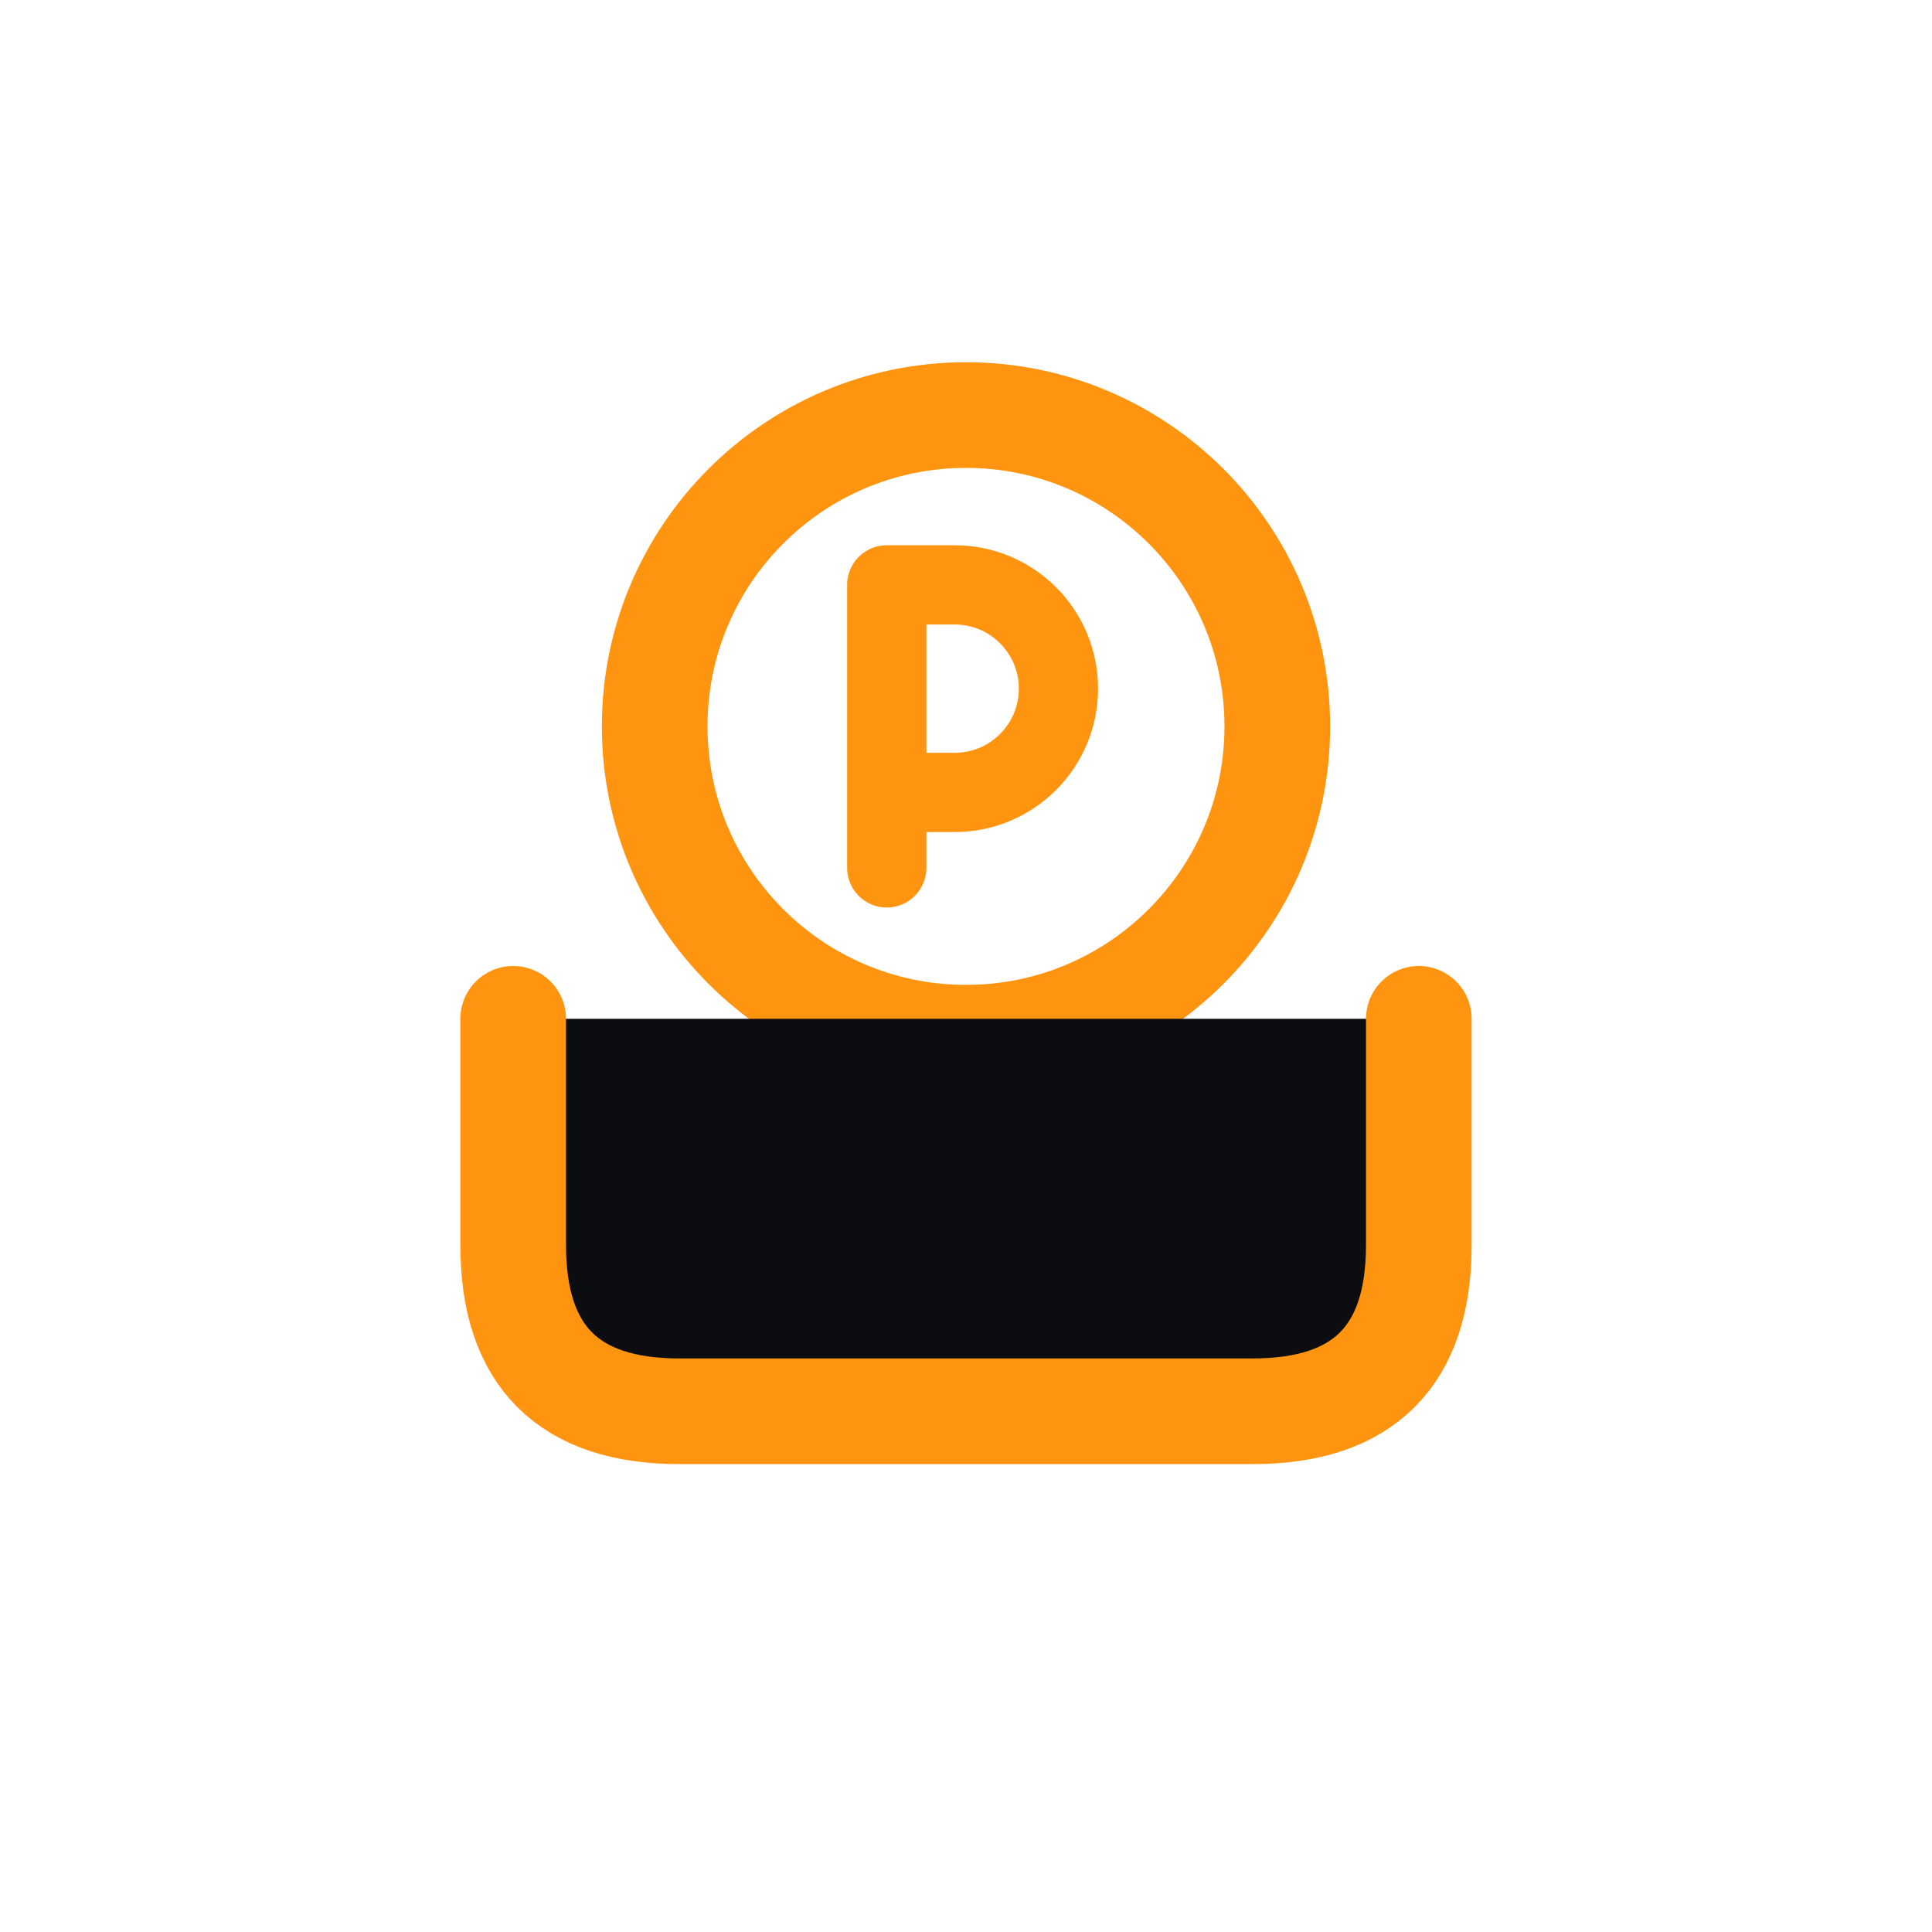
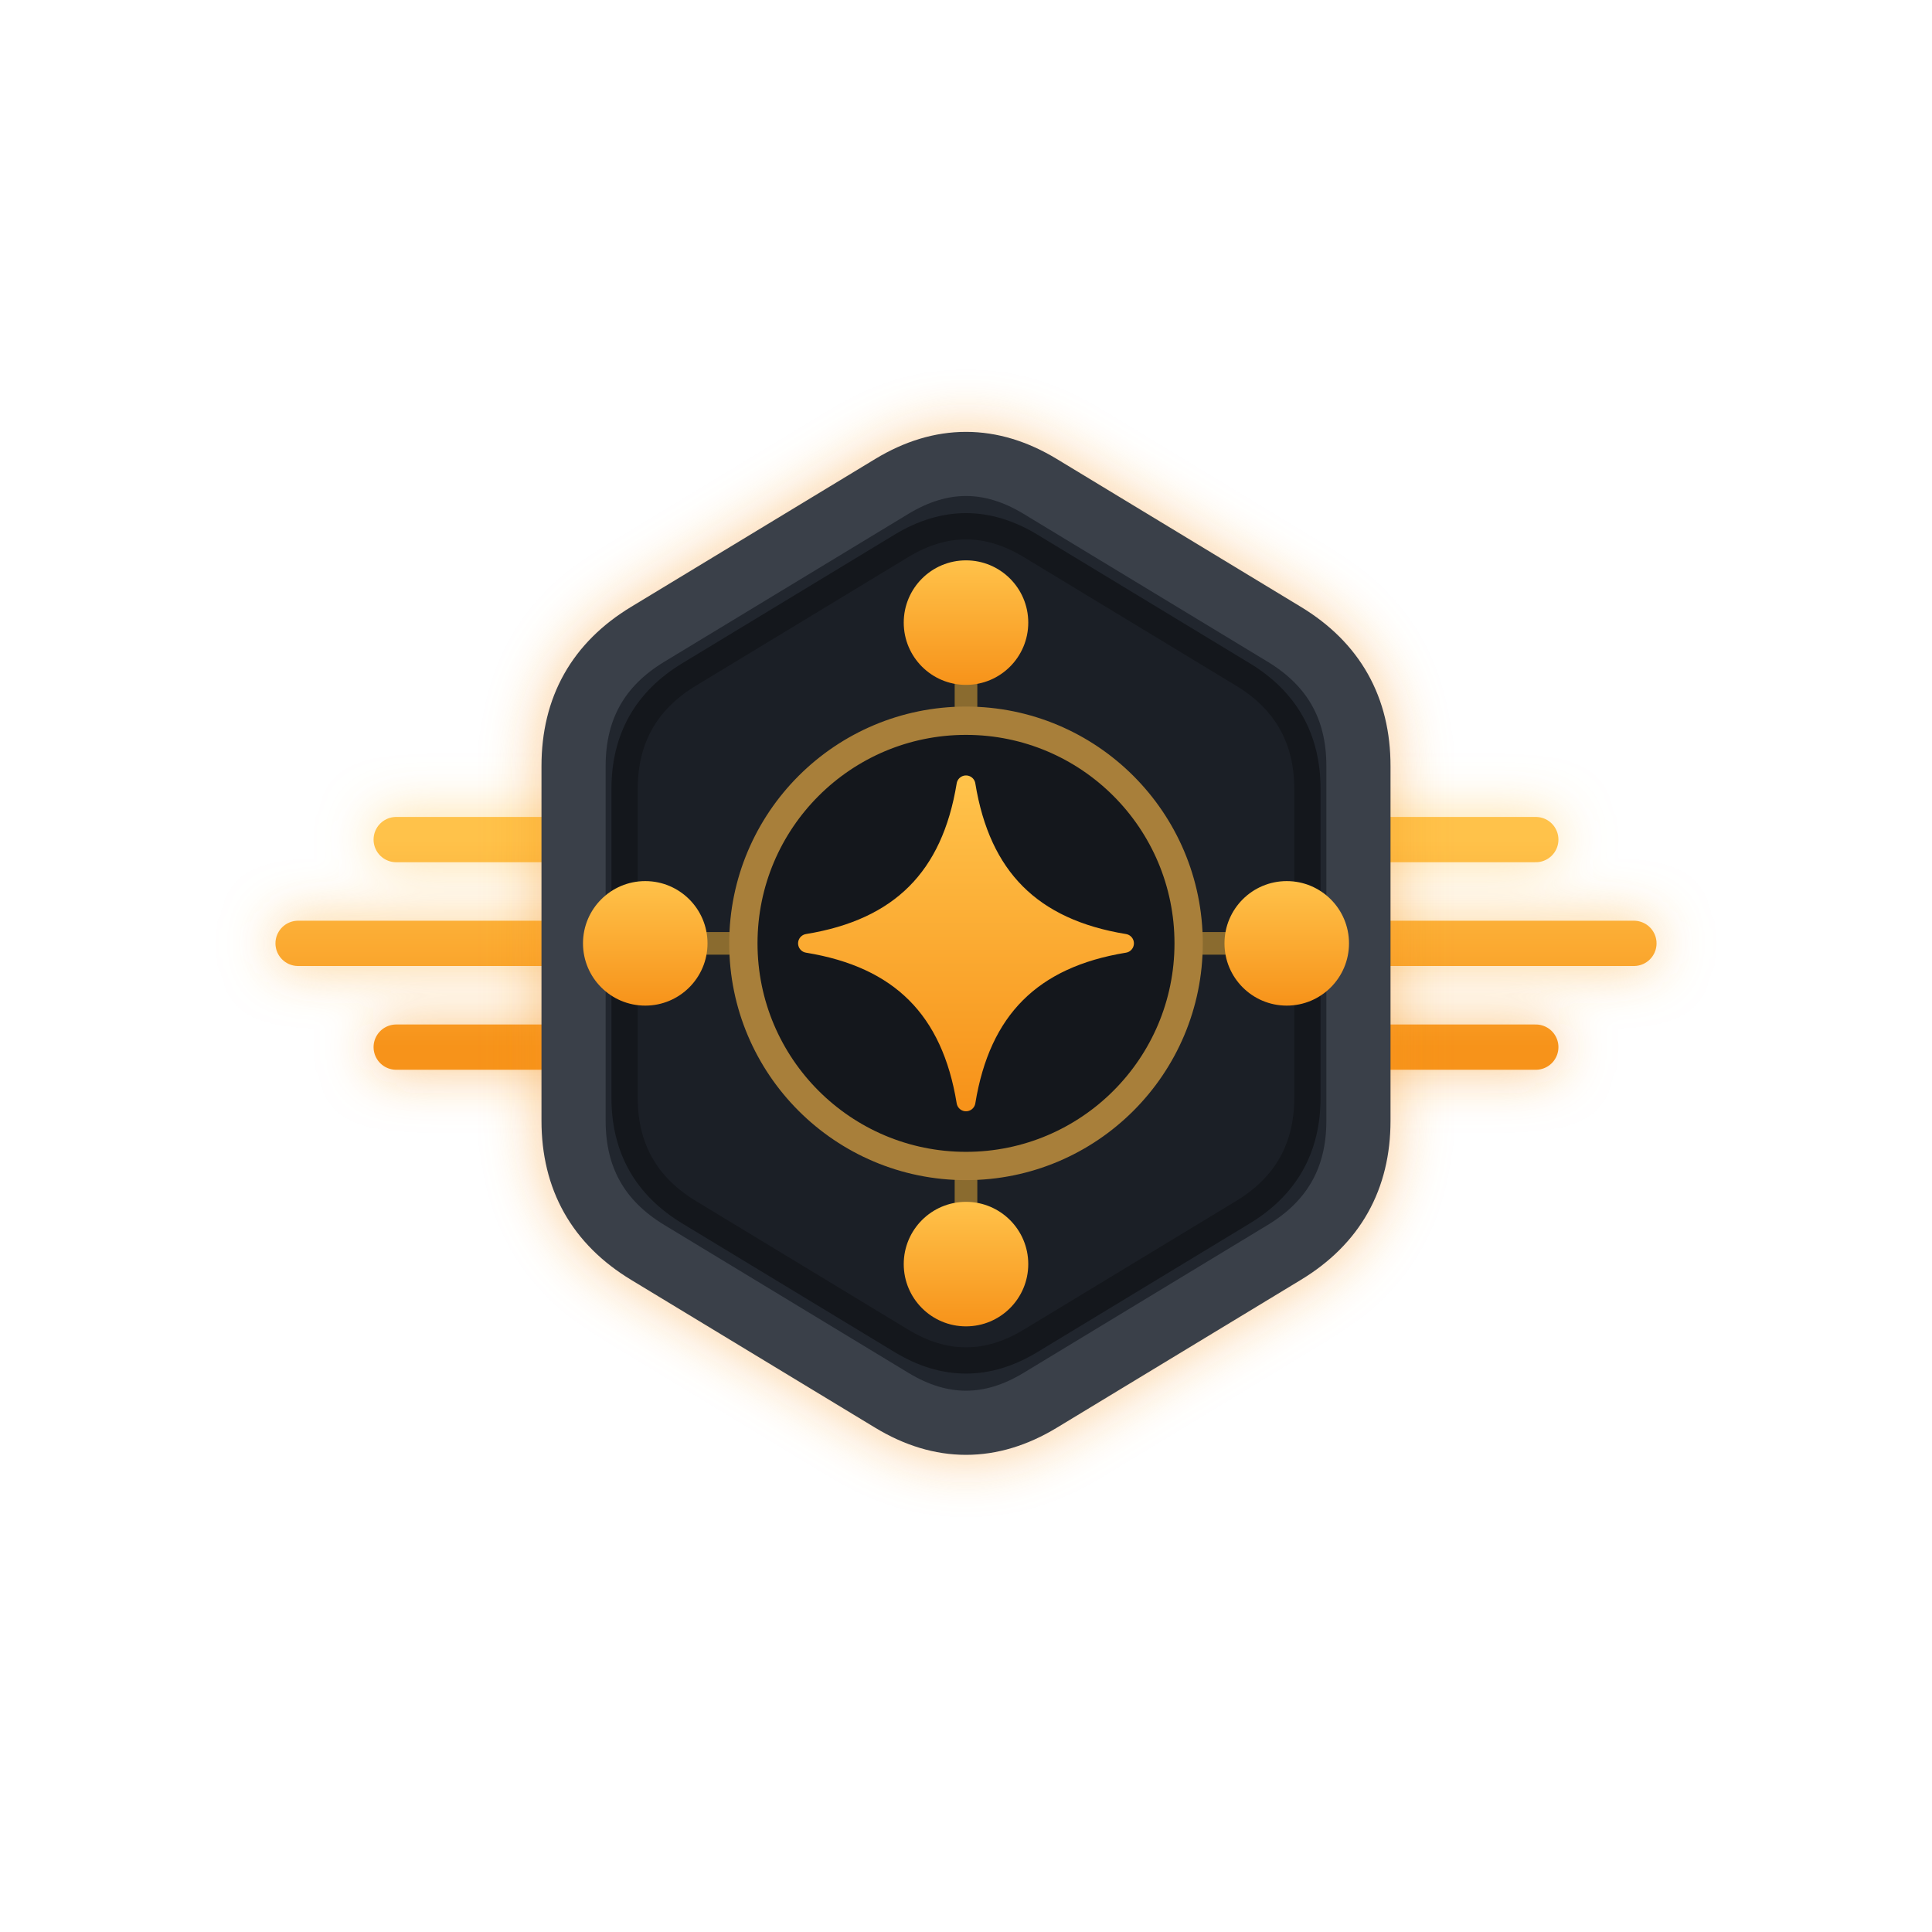
<svg xmlns="http://www.w3.org/2000/svg" viewBox="0 0 1024 1024">
-   <g stroke="#FF9410" stroke-linecap="round" stroke-linejoin="round" fill="none">
-     <circle cx="512" cy="385" r="165" stroke-width="56" />
-     <path d="M470 310 V460 M470 310 H506 a55 55 0 0 1 0 110 H470" stroke-width="42" />
-     <path d="M272 540 V660 Q272 748 360 748 H664 Q752 748 752 660 V540" fill="#0B0D11" stroke="none" />
-     <path d="M272 540 V660 Q272 748 360 748 H664 Q752 748 752 660 V540" stroke-width="56" />
+   <defs>
+     <linearGradient id="gold" x1="0" y1="0" x2="0" y2="1">
+       <stop offset="0" stop-color="#FFC24A" />
+       <stop offset="1" stop-color="#F7931A" />
+     </linearGradient>
+     <filter id="glow" x="-60%" y="-60%" width="220%" height="220%">
+       <feGaussianBlur stdDeviation="14" />
+     </filter>
+     <path id="hex" d="M472.7 257.8 Q512 234 551.3 257.8       L680.7 336.2 Q720 360 720 406 L720 594 Q720 640 680.7 663.8       L551.3 742.2 Q512 766 472.7 742.2 L343.3 663.8 Q304 640 304 594       L304 406 Q304 360 343.3 336.2 Z" />
+   </defs>
+   <g stroke="url(#gold)" stroke-width="24" stroke-linecap="round">
+     <g filter="url(#glow)" opacity="0.55">
+       <path d="M210 445 H400 M158 500 H400 M210 555 H400" />
+       <path d="M814 445 H624 M866 500 H624 M814 555 H624" />
+     </g>
+     <path d="M210 445 H400 M158 500 H400 M210 555 H400" />
+     <path d="M814 445 H624 M866 500 H624 M814 555 H624" />
+   </g>
+   <use href="#hex" fill="none" stroke="#F7931A" stroke-width="40" filter="url(#glow)" opacity="0.4" />
+   <use href="#hex" fill="#21262E" stroke="#3A4049" stroke-width="34" />
+   <g transform="translate(512 500) scale(0.87) translate(-512 -500)">
+     <use href="#hex" fill="#1B1F26" stroke="#14171C" stroke-width="16" />
+   </g>
+   <g stroke="#8A6B2F" stroke-width="12" stroke-linecap="round">
+     <path d="M512 382 V344 M512 618 V656 M394 500 H356 M630 500 H668" />
+   </g>
+   <circle cx="512" cy="500" r="118" fill="#14171C" stroke="#A87F3A" stroke-width="15" />
+   <path d="M512 416            C520 465 547 492 596 500            C547 508 520 535 512 584            C504 535 477 508 428 500            C477 492 504 465 512 416 Z" fill="url(#gold)" stroke="url(#gold)" stroke-width="10" stroke-linejoin="round" />
+   <g fill="url(#gold)">
+     <circle cx="512" cy="330" r="33" />
+     <circle cx="512" cy="670" r="33" />
+     <circle cx="342" cy="500" r="33" />
+     <circle cx="682" cy="500" r="33" />
  </g>
</svg>
